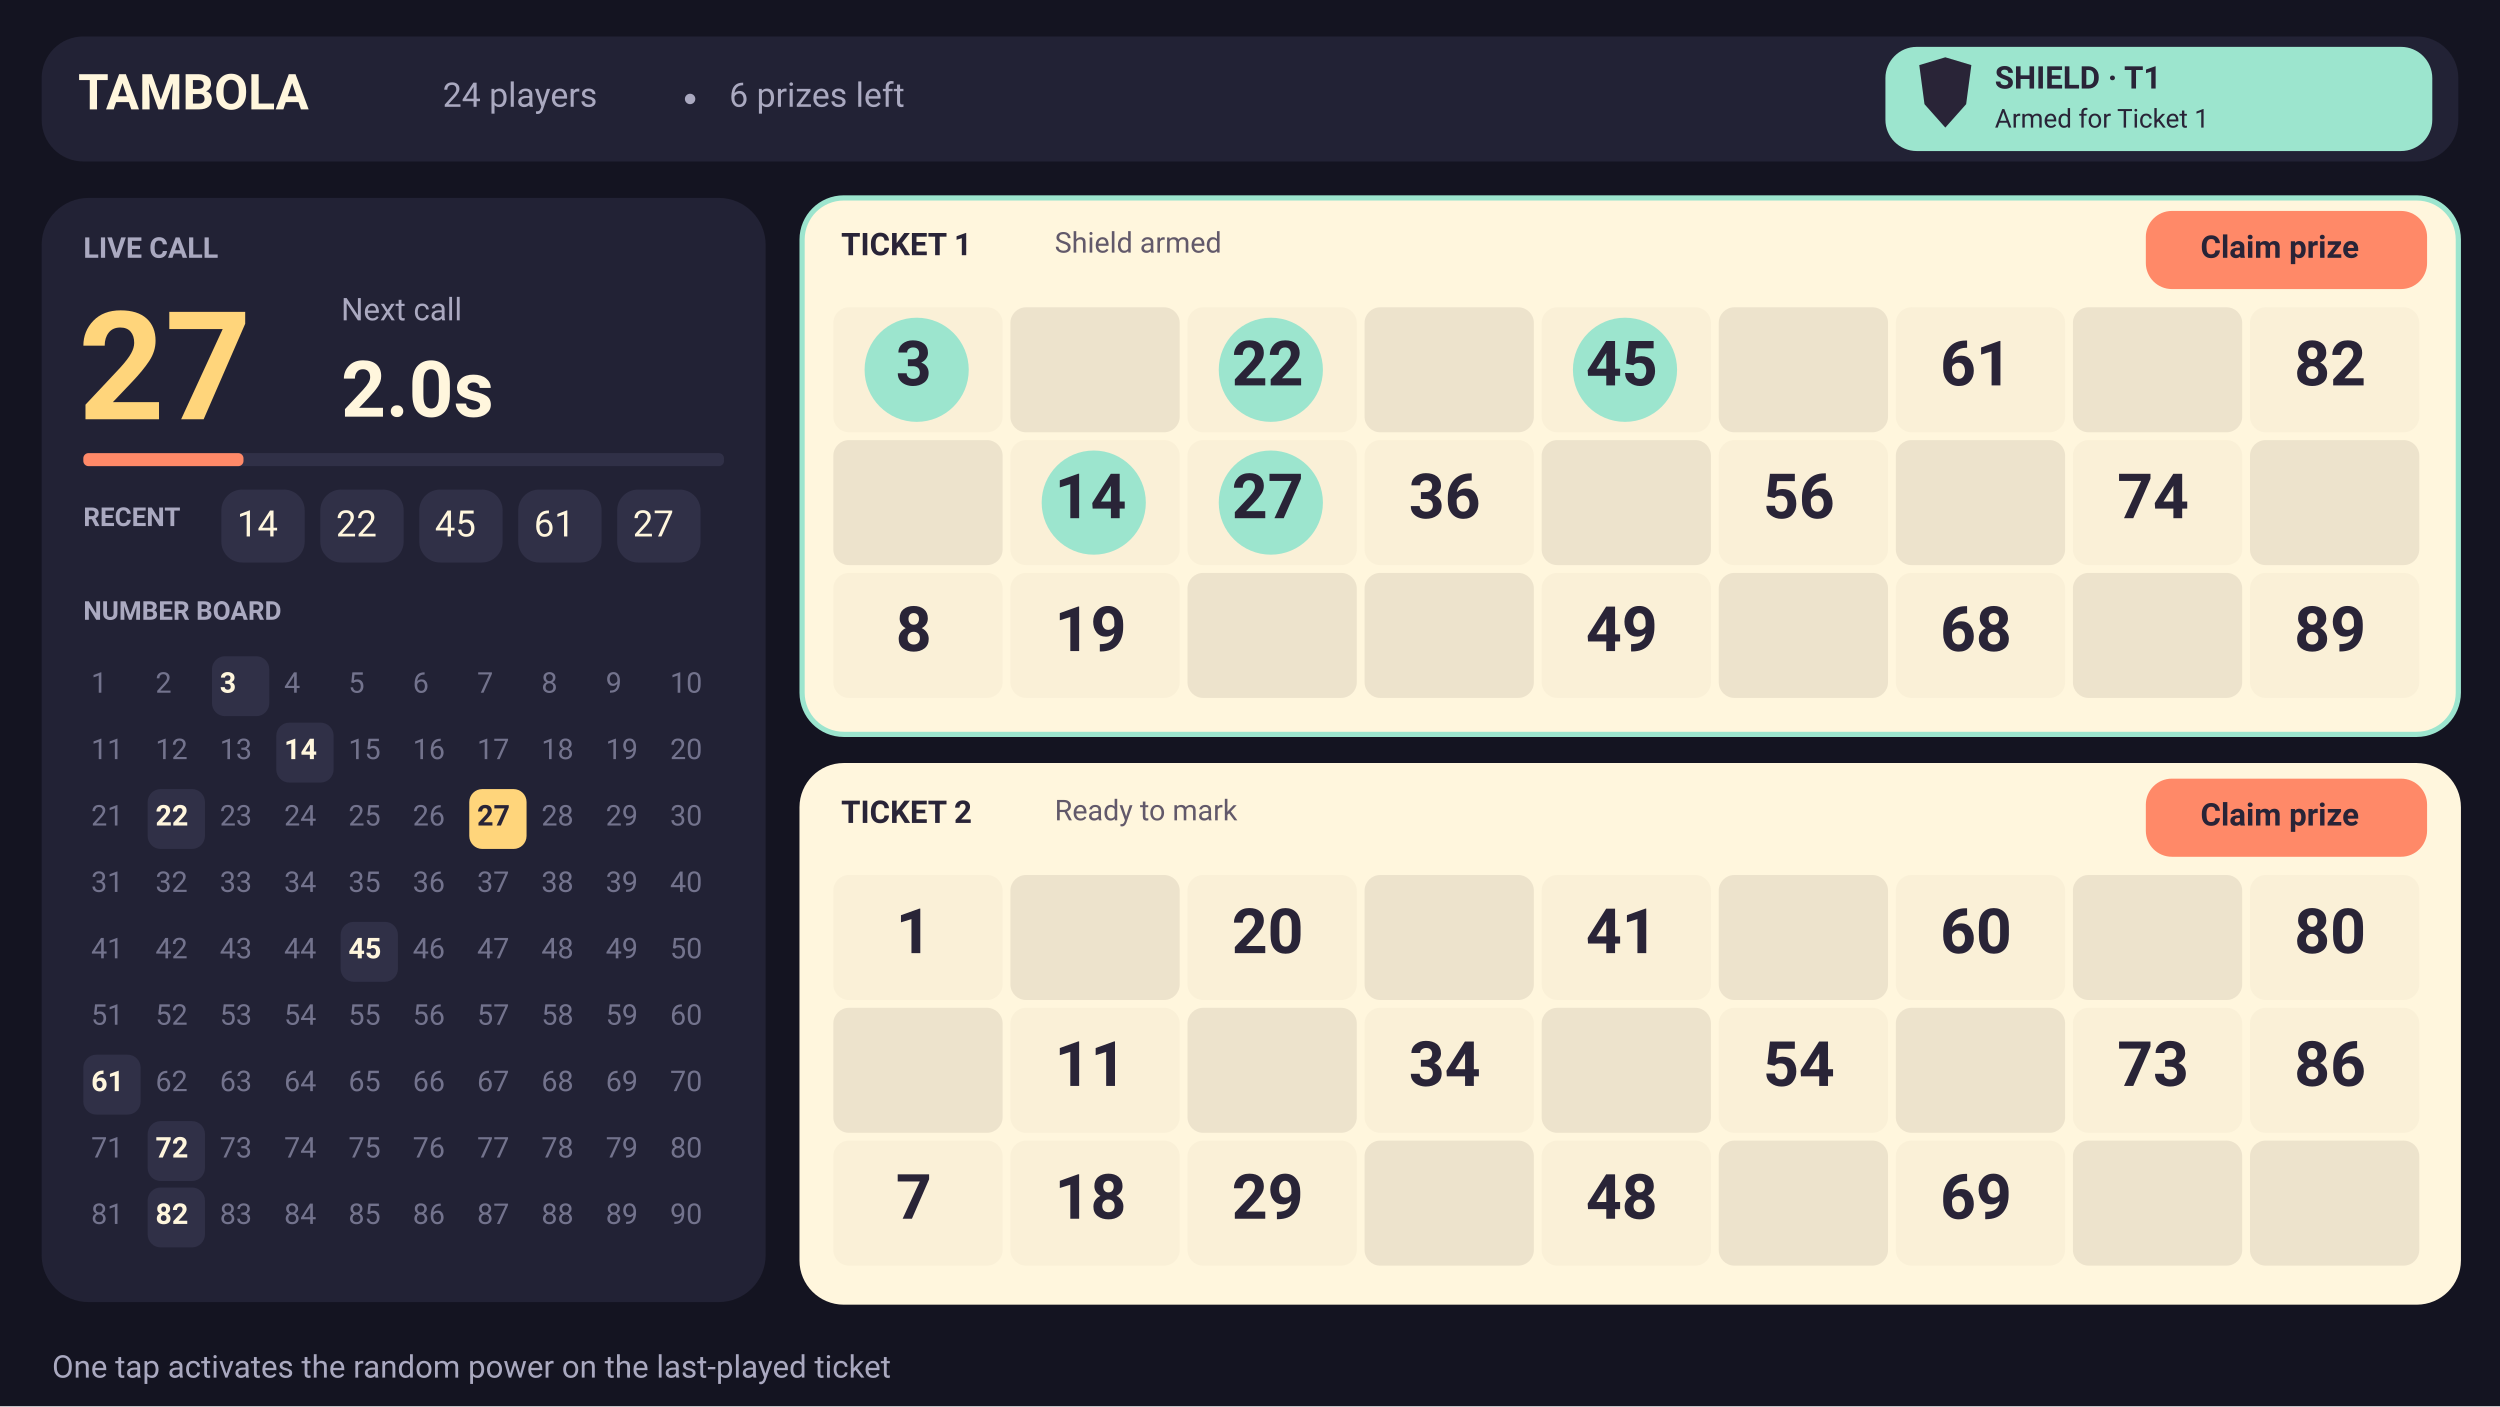
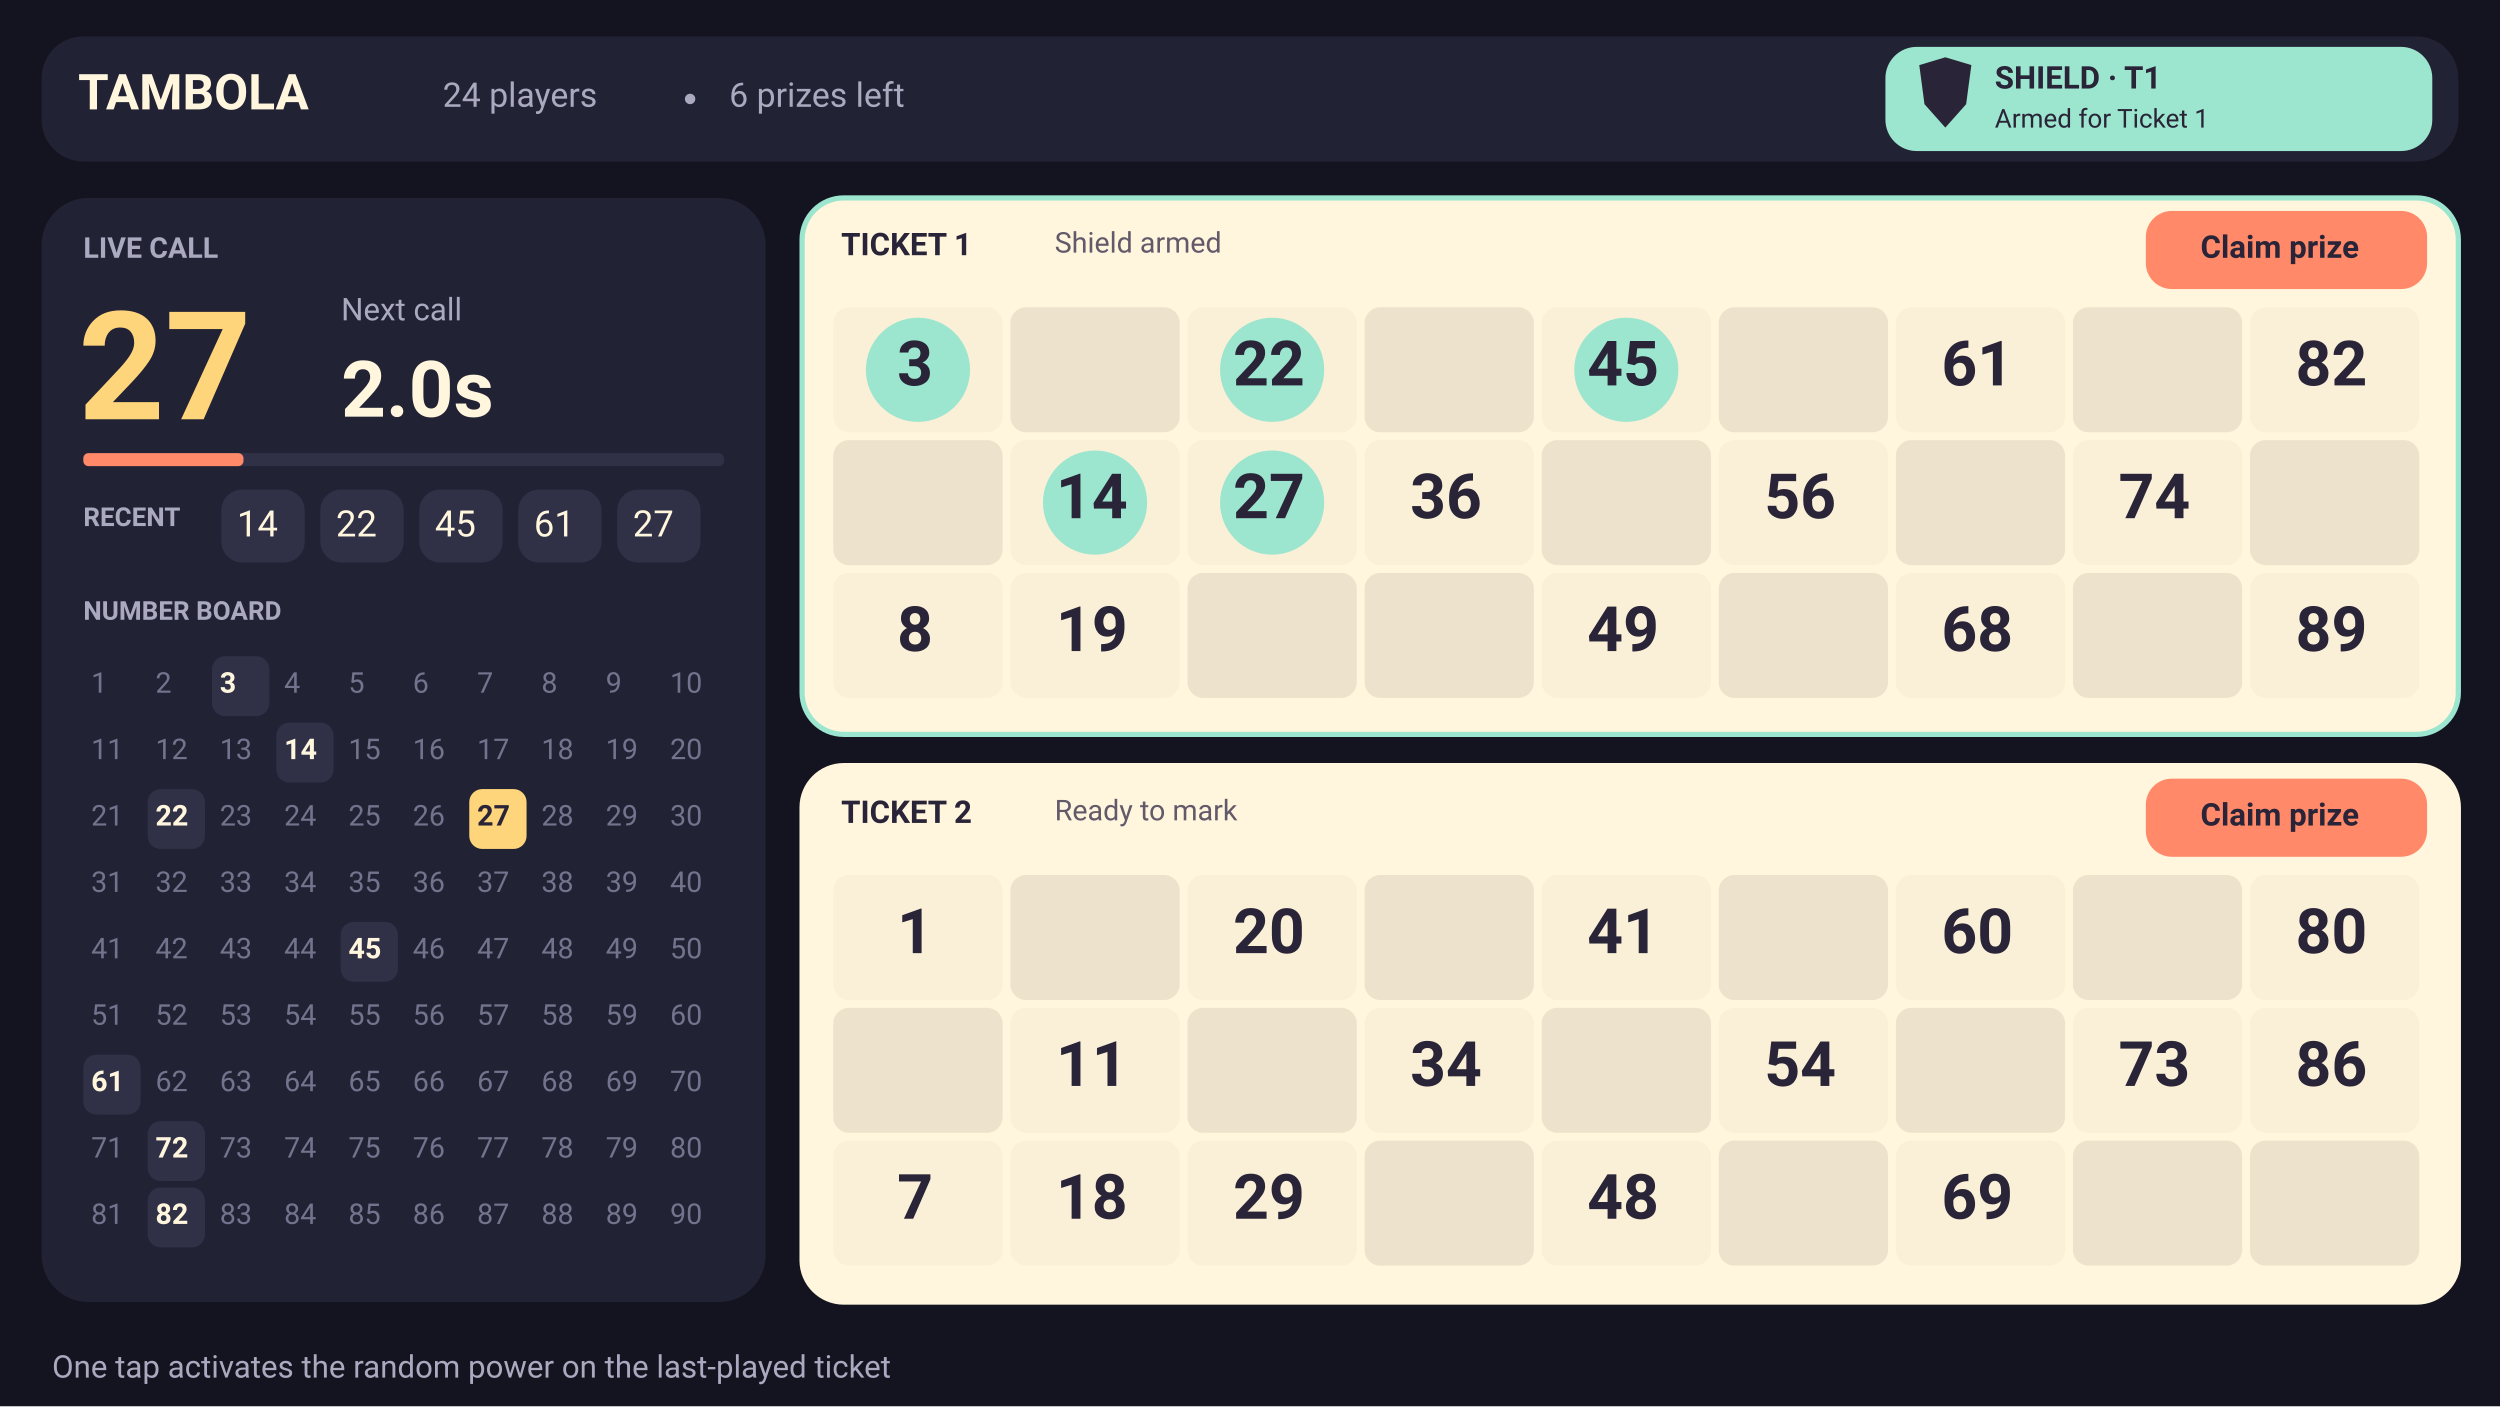
<svg xmlns="http://www.w3.org/2000/svg" width="960" height="540" viewBox="0 0 960 540">
  <rect width="960" height="540" fill="#141421" />
  <rect x="16" y="14" width="928" height="48" rx="16" fill="#222235" />
  <text x="30" y="42" font-family="Segoe UI,Roboto,sans-serif" font-size="19" font-weight="700" fill="#FFF6DD">TAMBOLA</text>
  <text x="170" y="41" font-family="Segoe UI,Roboto,sans-serif" font-size="13" font-weight="400" fill="#AAA9C0">24 players</text>
  <circle cx="265" cy="38" r="2" fill="#AAA9C0" />
  <text x="280" y="41" font-family="Segoe UI,Roboto,sans-serif" font-size="13" font-weight="400" fill="#AAA9C0">6 prizes left</text>
  <rect x="724" y="18" width="210" height="40" rx="12" fill="#9CE5CE" />
  <polygon points="737,25 747,22 757,25 755,40 747,49 739,40" fill="#292437" />
  <text x="766" y="34" font-family="Segoe UI,Roboto,sans-serif" font-size="12" font-weight="700" fill="#292437">SHIELD · T1</text>
  <text x="766" y="49" font-family="Segoe UI,Roboto,sans-serif" font-size="10" font-weight="400" fill="#292437">Armed for Ticket 1</text>
  <rect x="16" y="76" width="278" height="424" rx="18" fill="#222235" />
  <text x="32" y="99" font-family="Segoe UI,Roboto,sans-serif" font-size="11" font-weight="700" fill="#AAA9C0">LIVE CALL</text>
  <text x="30" y="161" font-family="Segoe UI,Roboto,sans-serif" font-size="58" font-weight="700" fill="#FFD57B">27</text>
  <text x="131" y="123" font-family="Segoe UI,Roboto,sans-serif" font-size="12" font-weight="400" fill="#AAA9C0">Next call</text>
  <text x="131" y="160" font-family="Segoe UI,Roboto,sans-serif" font-size="30" font-weight="700" fill="#FFF6DD">2.0s</text>
  <rect x="32" y="174" width="246" height="5" rx="2" fill="#303047" />
  <rect x="32" y="174" width="61.5" height="5" rx="2" fill="#FF8968" />
  <text x="32" y="202" font-family="Segoe UI,Roboto,sans-serif" font-size="10" font-weight="700" fill="#AAA9C0">RECENT</text>
  <rect x="85" y="188" width="32" height="28" rx="8" fill="#303047" />
  <text x="91" y="206" font-family="Segoe UI,Roboto,sans-serif" font-size="14" font-weight="400" fill="#FFF6DD">14</text>
  <rect x="123" y="188" width="32" height="28" rx="8" fill="#303047" />
  <text x="129" y="206" font-family="Segoe UI,Roboto,sans-serif" font-size="14" font-weight="400" fill="#FFF6DD">22</text>
  <rect x="161" y="188" width="32" height="28" rx="8" fill="#303047" />
  <text x="167" y="206" font-family="Segoe UI,Roboto,sans-serif" font-size="14" font-weight="400" fill="#FFF6DD">45</text>
  <rect x="199" y="188" width="32" height="28" rx="8" fill="#303047" />
  <text x="205" y="206" font-family="Segoe UI,Roboto,sans-serif" font-size="14" font-weight="400" fill="#FFF6DD">61</text>
  <rect x="237" y="188" width="32" height="28" rx="8" fill="#303047" />
  <text x="243" y="206" font-family="Segoe UI,Roboto,sans-serif" font-size="14" font-weight="400" fill="#FFF6DD">27</text>
  <text x="32" y="238" font-family="Segoe UI,Roboto,sans-serif" font-size="10" font-weight="700" fill="#AAA9C0">NUMBER BOARD</text>
  <text x="35.0" y="266.0" font-family="Segoe UI,Roboto,sans-serif" font-size="11" font-weight="400" fill="#73738D">1</text>
  <text x="59.7" y="266.0" font-family="Segoe UI,Roboto,sans-serif" font-size="11" font-weight="400" fill="#73738D">2</text>
  <rect x="81.4" y="252.0" width="22" height="23" rx="5" fill="#303047" />
  <text x="84.4" y="266.0" font-family="Segoe UI,Roboto,sans-serif" font-size="11" font-weight="700" fill="#FFF6DD">3</text>
  <text x="109.1" y="266.0" font-family="Segoe UI,Roboto,sans-serif" font-size="11" font-weight="400" fill="#73738D">4</text>
  <text x="133.8" y="266.0" font-family="Segoe UI,Roboto,sans-serif" font-size="11" font-weight="400" fill="#73738D">5</text>
  <text x="158.5" y="266.0" font-family="Segoe UI,Roboto,sans-serif" font-size="11" font-weight="400" fill="#73738D">6</text>
  <text x="183.2" y="266.0" font-family="Segoe UI,Roboto,sans-serif" font-size="11" font-weight="400" fill="#73738D">7</text>
  <text x="207.9" y="266.0" font-family="Segoe UI,Roboto,sans-serif" font-size="11" font-weight="400" fill="#73738D">8</text>
  <text x="232.6" y="266.0" font-family="Segoe UI,Roboto,sans-serif" font-size="11" font-weight="400" fill="#73738D">9</text>
  <text x="257.3" y="266.0" font-family="Segoe UI,Roboto,sans-serif" font-size="11" font-weight="400" fill="#73738D">10</text>
  <text x="35.0" y="291.5" font-family="Segoe UI,Roboto,sans-serif" font-size="11" font-weight="400" fill="#73738D">11</text>
  <text x="59.7" y="291.5" font-family="Segoe UI,Roboto,sans-serif" font-size="11" font-weight="400" fill="#73738D">12</text>
  <text x="84.4" y="291.5" font-family="Segoe UI,Roboto,sans-serif" font-size="11" font-weight="400" fill="#73738D">13</text>
  <rect x="106.1" y="277.5" width="22" height="23" rx="5" fill="#303047" />
  <text x="109.1" y="291.5" font-family="Segoe UI,Roboto,sans-serif" font-size="11" font-weight="700" fill="#FFF6DD">14</text>
  <text x="133.8" y="291.5" font-family="Segoe UI,Roboto,sans-serif" font-size="11" font-weight="400" fill="#73738D">15</text>
  <text x="158.5" y="291.5" font-family="Segoe UI,Roboto,sans-serif" font-size="11" font-weight="400" fill="#73738D">16</text>
  <text x="183.2" y="291.5" font-family="Segoe UI,Roboto,sans-serif" font-size="11" font-weight="400" fill="#73738D">17</text>
  <text x="207.9" y="291.5" font-family="Segoe UI,Roboto,sans-serif" font-size="11" font-weight="400" fill="#73738D">18</text>
  <text x="232.6" y="291.5" font-family="Segoe UI,Roboto,sans-serif" font-size="11" font-weight="400" fill="#73738D">19</text>
  <text x="257.3" y="291.5" font-family="Segoe UI,Roboto,sans-serif" font-size="11" font-weight="400" fill="#73738D">20</text>
  <text x="35.0" y="317.0" font-family="Segoe UI,Roboto,sans-serif" font-size="11" font-weight="400" fill="#73738D">21</text>
  <rect x="56.7" y="303.0" width="22" height="23" rx="5" fill="#303047" />
  <text x="59.7" y="317.0" font-family="Segoe UI,Roboto,sans-serif" font-size="11" font-weight="700" fill="#FFF6DD">22</text>
  <text x="84.4" y="317.0" font-family="Segoe UI,Roboto,sans-serif" font-size="11" font-weight="400" fill="#73738D">23</text>
  <text x="109.1" y="317.0" font-family="Segoe UI,Roboto,sans-serif" font-size="11" font-weight="400" fill="#73738D">24</text>
  <text x="133.8" y="317.0" font-family="Segoe UI,Roboto,sans-serif" font-size="11" font-weight="400" fill="#73738D">25</text>
  <text x="158.5" y="317.0" font-family="Segoe UI,Roboto,sans-serif" font-size="11" font-weight="400" fill="#73738D">26</text>
  <rect x="180.2" y="303.0" width="22" height="23" rx="5" fill="#FFD57B" />
  <text x="183.2" y="317.0" font-family="Segoe UI,Roboto,sans-serif" font-size="11" font-weight="700" fill="#292437">27</text>
  <text x="207.9" y="317.0" font-family="Segoe UI,Roboto,sans-serif" font-size="11" font-weight="400" fill="#73738D">28</text>
  <text x="232.6" y="317.0" font-family="Segoe UI,Roboto,sans-serif" font-size="11" font-weight="400" fill="#73738D">29</text>
  <text x="257.3" y="317.0" font-family="Segoe UI,Roboto,sans-serif" font-size="11" font-weight="400" fill="#73738D">30</text>
  <text x="35.0" y="342.5" font-family="Segoe UI,Roboto,sans-serif" font-size="11" font-weight="400" fill="#73738D">31</text>
  <text x="59.7" y="342.5" font-family="Segoe UI,Roboto,sans-serif" font-size="11" font-weight="400" fill="#73738D">32</text>
  <text x="84.4" y="342.5" font-family="Segoe UI,Roboto,sans-serif" font-size="11" font-weight="400" fill="#73738D">33</text>
  <text x="109.1" y="342.5" font-family="Segoe UI,Roboto,sans-serif" font-size="11" font-weight="400" fill="#73738D">34</text>
  <text x="133.8" y="342.5" font-family="Segoe UI,Roboto,sans-serif" font-size="11" font-weight="400" fill="#73738D">35</text>
  <text x="158.5" y="342.5" font-family="Segoe UI,Roboto,sans-serif" font-size="11" font-weight="400" fill="#73738D">36</text>
  <text x="183.2" y="342.5" font-family="Segoe UI,Roboto,sans-serif" font-size="11" font-weight="400" fill="#73738D">37</text>
  <text x="207.9" y="342.5" font-family="Segoe UI,Roboto,sans-serif" font-size="11" font-weight="400" fill="#73738D">38</text>
  <text x="232.6" y="342.5" font-family="Segoe UI,Roboto,sans-serif" font-size="11" font-weight="400" fill="#73738D">39</text>
  <text x="257.3" y="342.5" font-family="Segoe UI,Roboto,sans-serif" font-size="11" font-weight="400" fill="#73738D">40</text>
  <text x="35.0" y="368.0" font-family="Segoe UI,Roboto,sans-serif" font-size="11" font-weight="400" fill="#73738D">41</text>
  <text x="59.7" y="368.0" font-family="Segoe UI,Roboto,sans-serif" font-size="11" font-weight="400" fill="#73738D">42</text>
  <text x="84.4" y="368.0" font-family="Segoe UI,Roboto,sans-serif" font-size="11" font-weight="400" fill="#73738D">43</text>
  <text x="109.1" y="368.0" font-family="Segoe UI,Roboto,sans-serif" font-size="11" font-weight="400" fill="#73738D">44</text>
  <rect x="130.8" y="354.0" width="22" height="23" rx="5" fill="#303047" />
  <text x="133.8" y="368.0" font-family="Segoe UI,Roboto,sans-serif" font-size="11" font-weight="700" fill="#FFF6DD">45</text>
  <text x="158.5" y="368.0" font-family="Segoe UI,Roboto,sans-serif" font-size="11" font-weight="400" fill="#73738D">46</text>
  <text x="183.2" y="368.0" font-family="Segoe UI,Roboto,sans-serif" font-size="11" font-weight="400" fill="#73738D">47</text>
  <text x="207.9" y="368.0" font-family="Segoe UI,Roboto,sans-serif" font-size="11" font-weight="400" fill="#73738D">48</text>
  <text x="232.6" y="368.0" font-family="Segoe UI,Roboto,sans-serif" font-size="11" font-weight="400" fill="#73738D">49</text>
  <text x="257.3" y="368.0" font-family="Segoe UI,Roboto,sans-serif" font-size="11" font-weight="400" fill="#73738D">50</text>
  <text x="35.0" y="393.5" font-family="Segoe UI,Roboto,sans-serif" font-size="11" font-weight="400" fill="#73738D">51</text>
  <text x="59.7" y="393.5" font-family="Segoe UI,Roboto,sans-serif" font-size="11" font-weight="400" fill="#73738D">52</text>
  <text x="84.4" y="393.5" font-family="Segoe UI,Roboto,sans-serif" font-size="11" font-weight="400" fill="#73738D">53</text>
  <text x="109.1" y="393.5" font-family="Segoe UI,Roboto,sans-serif" font-size="11" font-weight="400" fill="#73738D">54</text>
  <text x="133.8" y="393.5" font-family="Segoe UI,Roboto,sans-serif" font-size="11" font-weight="400" fill="#73738D">55</text>
  <text x="158.5" y="393.5" font-family="Segoe UI,Roboto,sans-serif" font-size="11" font-weight="400" fill="#73738D">56</text>
  <text x="183.2" y="393.5" font-family="Segoe UI,Roboto,sans-serif" font-size="11" font-weight="400" fill="#73738D">57</text>
  <text x="207.9" y="393.5" font-family="Segoe UI,Roboto,sans-serif" font-size="11" font-weight="400" fill="#73738D">58</text>
  <text x="232.6" y="393.5" font-family="Segoe UI,Roboto,sans-serif" font-size="11" font-weight="400" fill="#73738D">59</text>
  <text x="257.3" y="393.5" font-family="Segoe UI,Roboto,sans-serif" font-size="11" font-weight="400" fill="#73738D">60</text>
  <rect x="32.0" y="405.0" width="22" height="23" rx="5" fill="#303047" />
  <text x="35.0" y="419.0" font-family="Segoe UI,Roboto,sans-serif" font-size="11" font-weight="700" fill="#FFF6DD">61</text>
  <text x="59.7" y="419.0" font-family="Segoe UI,Roboto,sans-serif" font-size="11" font-weight="400" fill="#73738D">62</text>
  <text x="84.4" y="419.0" font-family="Segoe UI,Roboto,sans-serif" font-size="11" font-weight="400" fill="#73738D">63</text>
  <text x="109.1" y="419.0" font-family="Segoe UI,Roboto,sans-serif" font-size="11" font-weight="400" fill="#73738D">64</text>
  <text x="133.8" y="419.0" font-family="Segoe UI,Roboto,sans-serif" font-size="11" font-weight="400" fill="#73738D">65</text>
  <text x="158.5" y="419.0" font-family="Segoe UI,Roboto,sans-serif" font-size="11" font-weight="400" fill="#73738D">66</text>
  <text x="183.2" y="419.0" font-family="Segoe UI,Roboto,sans-serif" font-size="11" font-weight="400" fill="#73738D">67</text>
  <text x="207.9" y="419.0" font-family="Segoe UI,Roboto,sans-serif" font-size="11" font-weight="400" fill="#73738D">68</text>
  <text x="232.6" y="419.0" font-family="Segoe UI,Roboto,sans-serif" font-size="11" font-weight="400" fill="#73738D">69</text>
  <text x="257.3" y="419.0" font-family="Segoe UI,Roboto,sans-serif" font-size="11" font-weight="400" fill="#73738D">70</text>
  <text x="35.0" y="444.5" font-family="Segoe UI,Roboto,sans-serif" font-size="11" font-weight="400" fill="#73738D">71</text>
  <rect x="56.7" y="430.5" width="22" height="23" rx="5" fill="#303047" />
  <text x="59.7" y="444.5" font-family="Segoe UI,Roboto,sans-serif" font-size="11" font-weight="700" fill="#FFF6DD">72</text>
  <text x="84.4" y="444.5" font-family="Segoe UI,Roboto,sans-serif" font-size="11" font-weight="400" fill="#73738D">73</text>
  <text x="109.1" y="444.5" font-family="Segoe UI,Roboto,sans-serif" font-size="11" font-weight="400" fill="#73738D">74</text>
  <text x="133.8" y="444.5" font-family="Segoe UI,Roboto,sans-serif" font-size="11" font-weight="400" fill="#73738D">75</text>
  <text x="158.5" y="444.5" font-family="Segoe UI,Roboto,sans-serif" font-size="11" font-weight="400" fill="#73738D">76</text>
  <text x="183.2" y="444.5" font-family="Segoe UI,Roboto,sans-serif" font-size="11" font-weight="400" fill="#73738D">77</text>
  <text x="207.9" y="444.5" font-family="Segoe UI,Roboto,sans-serif" font-size="11" font-weight="400" fill="#73738D">78</text>
  <text x="232.6" y="444.5" font-family="Segoe UI,Roboto,sans-serif" font-size="11" font-weight="400" fill="#73738D">79</text>
  <text x="257.3" y="444.5" font-family="Segoe UI,Roboto,sans-serif" font-size="11" font-weight="400" fill="#73738D">80</text>
  <text x="35.0" y="470.0" font-family="Segoe UI,Roboto,sans-serif" font-size="11" font-weight="400" fill="#73738D">81</text>
  <rect x="56.7" y="456.0" width="22" height="23" rx="5" fill="#303047" />
  <text x="59.7" y="470.0" font-family="Segoe UI,Roboto,sans-serif" font-size="11" font-weight="700" fill="#FFF6DD">82</text>
  <text x="84.4" y="470.0" font-family="Segoe UI,Roboto,sans-serif" font-size="11" font-weight="400" fill="#73738D">83</text>
  <text x="109.1" y="470.0" font-family="Segoe UI,Roboto,sans-serif" font-size="11" font-weight="400" fill="#73738D">84</text>
  <text x="133.8" y="470.0" font-family="Segoe UI,Roboto,sans-serif" font-size="11" font-weight="400" fill="#73738D">85</text>
  <text x="158.5" y="470.0" font-family="Segoe UI,Roboto,sans-serif" font-size="11" font-weight="400" fill="#73738D">86</text>
  <text x="183.2" y="470.0" font-family="Segoe UI,Roboto,sans-serif" font-size="11" font-weight="400" fill="#73738D">87</text>
  <text x="207.9" y="470.0" font-family="Segoe UI,Roboto,sans-serif" font-size="11" font-weight="400" fill="#73738D">88</text>
  <text x="232.6" y="470.0" font-family="Segoe UI,Roboto,sans-serif" font-size="11" font-weight="400" fill="#73738D">89</text>
  <text x="257.3" y="470.0" font-family="Segoe UI,Roboto,sans-serif" font-size="11" font-weight="400" fill="#73738D">90</text>
  <rect x="308" y="76" width="636" height="206" rx="16" fill="#FFF6DD" stroke="#9CE5CE" stroke-width="2" />
  <text x="323" y="98" font-family="Segoe UI,Roboto,sans-serif" font-size="12" font-weight="700" fill="#292437">TICKET 1</text>
  <text x="405" y="97" font-family="Segoe UI,Roboto,sans-serif" font-size="11" font-weight="400" fill="#62596A">Shield armed</text>
  <rect x="824" y="81" width="108" height="30" rx="10" fill="#FF8968" />
  <text x="845" y="99" font-family="Segoe UI,Roboto,sans-serif" font-size="12" font-weight="700" fill="#292437">Claim prize</text>
  <rect x="320" y="118" width="65" height="48" rx="6" fill="#FAF0D7" />
-   <circle cx="352" cy="142" r="20" fill="#9CE5CE" />
-   <text x="344" y="148" font-family="Segoe UI,Roboto,sans-serif" font-size="24" font-weight="700" fill="#292437">3</text>
+   <circle cx="352.5" cy="142" r="20" fill="#9CE5CE" />
+   <text x="344.5" y="148" font-family="Segoe UI,Roboto,sans-serif" font-size="24" font-weight="700" fill="#292437">3</text>
  <rect x="388" y="118" width="65" height="48" rx="6" fill="#EDE3CC" />
  <rect x="456" y="118" width="65" height="48" rx="6" fill="#FAF0D7" />
-   <circle cx="488" cy="142" r="20" fill="#9CE5CE" />
-   <text x="473" y="148" font-family="Segoe UI,Roboto,sans-serif" font-size="24" font-weight="700" fill="#292437">22</text>
+   <circle cx="488.5" cy="142" r="20" fill="#9CE5CE" />
+   <text x="473.5" y="148" font-family="Segoe UI,Roboto,sans-serif" font-size="24" font-weight="700" fill="#292437">22</text>
  <rect x="524" y="118" width="65" height="48" rx="6" fill="#EDE3CC" />
  <rect x="592" y="118" width="65" height="48" rx="6" fill="#FAF0D7" />
-   <circle cx="624" cy="142" r="20" fill="#9CE5CE" />
-   <text x="609" y="148" font-family="Segoe UI,Roboto,sans-serif" font-size="24" font-weight="700" fill="#292437">45</text>
+   <circle cx="624.5" cy="142" r="20" fill="#9CE5CE" />
+   <text x="609.5" y="148" font-family="Segoe UI,Roboto,sans-serif" font-size="24" font-weight="700" fill="#292437">45</text>
  <rect x="660" y="118" width="65" height="48" rx="6" fill="#EDE3CC" />
  <rect x="728" y="118" width="65" height="48" rx="6" fill="#FAF0D7" />
-   <text x="745" y="148" font-family="Segoe UI,Roboto,sans-serif" font-size="24" font-weight="700" fill="#292437">61</text>
+   <text x="745.5" y="148" font-family="Segoe UI,Roboto,sans-serif" font-size="24" font-weight="700" fill="#292437">61</text>
  <rect x="796" y="118" width="65" height="48" rx="6" fill="#EDE3CC" />
  <rect x="864" y="118" width="65" height="48" rx="6" fill="#FAF0D7" />
-   <text x="881" y="148" font-family="Segoe UI,Roboto,sans-serif" font-size="24" font-weight="700" fill="#292437">82</text>
+   <text x="881.5" y="148" font-family="Segoe UI,Roboto,sans-serif" font-size="24" font-weight="700" fill="#292437">82</text>
  <rect x="320" y="169" width="65" height="48" rx="6" fill="#EDE3CC" />
  <rect x="388" y="169" width="65" height="48" rx="6" fill="#FAF0D7" />
-   <circle cx="420" cy="193" r="20" fill="#9CE5CE" />
-   <text x="405" y="199" font-family="Segoe UI,Roboto,sans-serif" font-size="24" font-weight="700" fill="#292437">14</text>
+   <circle cx="420.5" cy="193" r="20" fill="#9CE5CE" />
+   <text x="405.5" y="199" font-family="Segoe UI,Roboto,sans-serif" font-size="24" font-weight="700" fill="#292437">14</text>
  <rect x="456" y="169" width="65" height="48" rx="6" fill="#FAF0D7" />
-   <circle cx="488" cy="193" r="20" fill="#9CE5CE" />
-   <text x="473" y="199" font-family="Segoe UI,Roboto,sans-serif" font-size="24" font-weight="700" fill="#292437">27</text>
+   <circle cx="488.5" cy="193" r="20" fill="#9CE5CE" />
+   <text x="473.5" y="199" font-family="Segoe UI,Roboto,sans-serif" font-size="24" font-weight="700" fill="#292437">27</text>
  <rect x="524" y="169" width="65" height="48" rx="6" fill="#FAF0D7" />
-   <text x="541" y="199" font-family="Segoe UI,Roboto,sans-serif" font-size="24" font-weight="700" fill="#292437">36</text>
+   <text x="541.5" y="199" font-family="Segoe UI,Roboto,sans-serif" font-size="24" font-weight="700" fill="#292437">36</text>
  <rect x="592" y="169" width="65" height="48" rx="6" fill="#EDE3CC" />
  <rect x="660" y="169" width="65" height="48" rx="6" fill="#FAF0D7" />
-   <text x="677" y="199" font-family="Segoe UI,Roboto,sans-serif" font-size="24" font-weight="700" fill="#292437">56</text>
+   <text x="677.5" y="199" font-family="Segoe UI,Roboto,sans-serif" font-size="24" font-weight="700" fill="#292437">56</text>
  <rect x="728" y="169" width="65" height="48" rx="6" fill="#EDE3CC" />
  <rect x="796" y="169" width="65" height="48" rx="6" fill="#FAF0D7" />
-   <text x="813" y="199" font-family="Segoe UI,Roboto,sans-serif" font-size="24" font-weight="700" fill="#292437">74</text>
+   <text x="813.5" y="199" font-family="Segoe UI,Roboto,sans-serif" font-size="24" font-weight="700" fill="#292437">74</text>
  <rect x="864" y="169" width="65" height="48" rx="6" fill="#EDE3CC" />
  <rect x="320" y="220" width="65" height="48" rx="6" fill="#FAF0D7" />
-   <text x="344" y="250" font-family="Segoe UI,Roboto,sans-serif" font-size="24" font-weight="700" fill="#292437">8</text>
+   <text x="344.5" y="250" font-family="Segoe UI,Roboto,sans-serif" font-size="24" font-weight="700" fill="#292437">8</text>
  <rect x="388" y="220" width="65" height="48" rx="6" fill="#FAF0D7" />
-   <text x="405" y="250" font-family="Segoe UI,Roboto,sans-serif" font-size="24" font-weight="700" fill="#292437">19</text>
+   <text x="405.5" y="250" font-family="Segoe UI,Roboto,sans-serif" font-size="24" font-weight="700" fill="#292437">19</text>
  <rect x="456" y="220" width="65" height="48" rx="6" fill="#EDE3CC" />
  <rect x="524" y="220" width="65" height="48" rx="6" fill="#EDE3CC" />
  <rect x="592" y="220" width="65" height="48" rx="6" fill="#FAF0D7" />
-   <text x="609" y="250" font-family="Segoe UI,Roboto,sans-serif" font-size="24" font-weight="700" fill="#292437">49</text>
+   <text x="609.5" y="250" font-family="Segoe UI,Roboto,sans-serif" font-size="24" font-weight="700" fill="#292437">49</text>
  <rect x="660" y="220" width="65" height="48" rx="6" fill="#EDE3CC" />
  <rect x="728" y="220" width="65" height="48" rx="6" fill="#FAF0D7" />
-   <text x="745" y="250" font-family="Segoe UI,Roboto,sans-serif" font-size="24" font-weight="700" fill="#292437">68</text>
+   <text x="745.5" y="250" font-family="Segoe UI,Roboto,sans-serif" font-size="24" font-weight="700" fill="#292437">68</text>
  <rect x="796" y="220" width="65" height="48" rx="6" fill="#EDE3CC" />
  <rect x="864" y="220" width="65" height="48" rx="6" fill="#FAF0D7" />
-   <text x="881" y="250" font-family="Segoe UI,Roboto,sans-serif" font-size="24" font-weight="700" fill="#292437">89</text>
+   <text x="881.5" y="250" font-family="Segoe UI,Roboto,sans-serif" font-size="24" font-weight="700" fill="#292437">89</text>
  <rect x="308" y="294" width="636" height="206" rx="16" fill="#FFF6DD" stroke="#FFF6DD" stroke-width="2" />
  <text x="323" y="316" font-family="Segoe UI,Roboto,sans-serif" font-size="12" font-weight="700" fill="#292437">TICKET 2</text>
  <text x="405" y="315" font-family="Segoe UI,Roboto,sans-serif" font-size="11" font-weight="400" fill="#62596A">Ready to mark</text>
  <rect x="824" y="299" width="108" height="30" rx="10" fill="#FF8968" />
  <text x="845" y="317" font-family="Segoe UI,Roboto,sans-serif" font-size="12" font-weight="700" fill="#292437">Claim prize</text>
  <rect x="320" y="336" width="65" height="48" rx="6" fill="#FAF0D7" />
-   <text x="344" y="366" font-family="Segoe UI,Roboto,sans-serif" font-size="24" font-weight="700" fill="#292437">1</text>
+   <text x="344.5" y="366" font-family="Segoe UI,Roboto,sans-serif" font-size="24" font-weight="700" fill="#292437">1</text>
  <rect x="388" y="336" width="65" height="48" rx="6" fill="#EDE3CC" />
  <rect x="456" y="336" width="65" height="48" rx="6" fill="#FAF0D7" />
-   <text x="473" y="366" font-family="Segoe UI,Roboto,sans-serif" font-size="24" font-weight="700" fill="#292437">20</text>
+   <text x="473.5" y="366" font-family="Segoe UI,Roboto,sans-serif" font-size="24" font-weight="700" fill="#292437">20</text>
  <rect x="524" y="336" width="65" height="48" rx="6" fill="#EDE3CC" />
  <rect x="592" y="336" width="65" height="48" rx="6" fill="#FAF0D7" />
-   <text x="609" y="366" font-family="Segoe UI,Roboto,sans-serif" font-size="24" font-weight="700" fill="#292437">41</text>
+   <text x="609.5" y="366" font-family="Segoe UI,Roboto,sans-serif" font-size="24" font-weight="700" fill="#292437">41</text>
  <rect x="660" y="336" width="65" height="48" rx="6" fill="#EDE3CC" />
  <rect x="728" y="336" width="65" height="48" rx="6" fill="#FAF0D7" />
-   <text x="745" y="366" font-family="Segoe UI,Roboto,sans-serif" font-size="24" font-weight="700" fill="#292437">60</text>
+   <text x="745.5" y="366" font-family="Segoe UI,Roboto,sans-serif" font-size="24" font-weight="700" fill="#292437">60</text>
  <rect x="796" y="336" width="65" height="48" rx="6" fill="#EDE3CC" />
  <rect x="864" y="336" width="65" height="48" rx="6" fill="#FAF0D7" />
-   <text x="881" y="366" font-family="Segoe UI,Roboto,sans-serif" font-size="24" font-weight="700" fill="#292437">80</text>
+   <text x="881.5" y="366" font-family="Segoe UI,Roboto,sans-serif" font-size="24" font-weight="700" fill="#292437">80</text>
  <rect x="320" y="387" width="65" height="48" rx="6" fill="#EDE3CC" />
  <rect x="388" y="387" width="65" height="48" rx="6" fill="#FAF0D7" />
-   <text x="405" y="417" font-family="Segoe UI,Roboto,sans-serif" font-size="24" font-weight="700" fill="#292437">11</text>
+   <text x="405.5" y="417" font-family="Segoe UI,Roboto,sans-serif" font-size="24" font-weight="700" fill="#292437">11</text>
  <rect x="456" y="387" width="65" height="48" rx="6" fill="#EDE3CC" />
  <rect x="524" y="387" width="65" height="48" rx="6" fill="#FAF0D7" />
-   <text x="541" y="417" font-family="Segoe UI,Roboto,sans-serif" font-size="24" font-weight="700" fill="#292437">34</text>
+   <text x="541.5" y="417" font-family="Segoe UI,Roboto,sans-serif" font-size="24" font-weight="700" fill="#292437">34</text>
  <rect x="592" y="387" width="65" height="48" rx="6" fill="#EDE3CC" />
  <rect x="660" y="387" width="65" height="48" rx="6" fill="#FAF0D7" />
-   <text x="677" y="417" font-family="Segoe UI,Roboto,sans-serif" font-size="24" font-weight="700" fill="#292437">54</text>
+   <text x="677.5" y="417" font-family="Segoe UI,Roboto,sans-serif" font-size="24" font-weight="700" fill="#292437">54</text>
  <rect x="728" y="387" width="65" height="48" rx="6" fill="#EDE3CC" />
  <rect x="796" y="387" width="65" height="48" rx="6" fill="#FAF0D7" />
-   <text x="813" y="417" font-family="Segoe UI,Roboto,sans-serif" font-size="24" font-weight="700" fill="#292437">73</text>
+   <text x="813.5" y="417" font-family="Segoe UI,Roboto,sans-serif" font-size="24" font-weight="700" fill="#292437">73</text>
  <rect x="864" y="387" width="65" height="48" rx="6" fill="#FAF0D7" />
-   <text x="881" y="417" font-family="Segoe UI,Roboto,sans-serif" font-size="24" font-weight="700" fill="#292437">86</text>
+   <text x="881.5" y="417" font-family="Segoe UI,Roboto,sans-serif" font-size="24" font-weight="700" fill="#292437">86</text>
  <rect x="320" y="438" width="65" height="48" rx="6" fill="#FAF0D7" />
-   <text x="344" y="468" font-family="Segoe UI,Roboto,sans-serif" font-size="24" font-weight="700" fill="#292437">7</text>
+   <text x="344.5" y="468" font-family="Segoe UI,Roboto,sans-serif" font-size="24" font-weight="700" fill="#292437">7</text>
  <rect x="388" y="438" width="65" height="48" rx="6" fill="#FAF0D7" />
-   <text x="405" y="468" font-family="Segoe UI,Roboto,sans-serif" font-size="24" font-weight="700" fill="#292437">18</text>
+   <text x="405.5" y="468" font-family="Segoe UI,Roboto,sans-serif" font-size="24" font-weight="700" fill="#292437">18</text>
  <rect x="456" y="438" width="65" height="48" rx="6" fill="#FAF0D7" />
-   <text x="473" y="468" font-family="Segoe UI,Roboto,sans-serif" font-size="24" font-weight="700" fill="#292437">29</text>
+   <text x="473.5" y="468" font-family="Segoe UI,Roboto,sans-serif" font-size="24" font-weight="700" fill="#292437">29</text>
  <rect x="524" y="438" width="65" height="48" rx="6" fill="#EDE3CC" />
  <rect x="592" y="438" width="65" height="48" rx="6" fill="#FAF0D7" />
-   <text x="609" y="468" font-family="Segoe UI,Roboto,sans-serif" font-size="24" font-weight="700" fill="#292437">48</text>
+   <text x="609.5" y="468" font-family="Segoe UI,Roboto,sans-serif" font-size="24" font-weight="700" fill="#292437">48</text>
  <rect x="660" y="438" width="65" height="48" rx="6" fill="#EDE3CC" />
  <rect x="728" y="438" width="65" height="48" rx="6" fill="#FAF0D7" />
-   <text x="745" y="468" font-family="Segoe UI,Roboto,sans-serif" font-size="24" font-weight="700" fill="#292437">69</text>
+   <text x="745.5" y="468" font-family="Segoe UI,Roboto,sans-serif" font-size="24" font-weight="700" fill="#292437">69</text>
  <rect x="796" y="438" width="65" height="48" rx="6" fill="#EDE3CC" />
  <rect x="864" y="438" width="65" height="48" rx="6" fill="#EDE3CC" />
  <text x="20" y="529" font-family="Segoe UI,Roboto,sans-serif" font-size="12" font-weight="400" fill="#AAA9C0">One tap activates the random power on the last-played ticket</text>
</svg>
